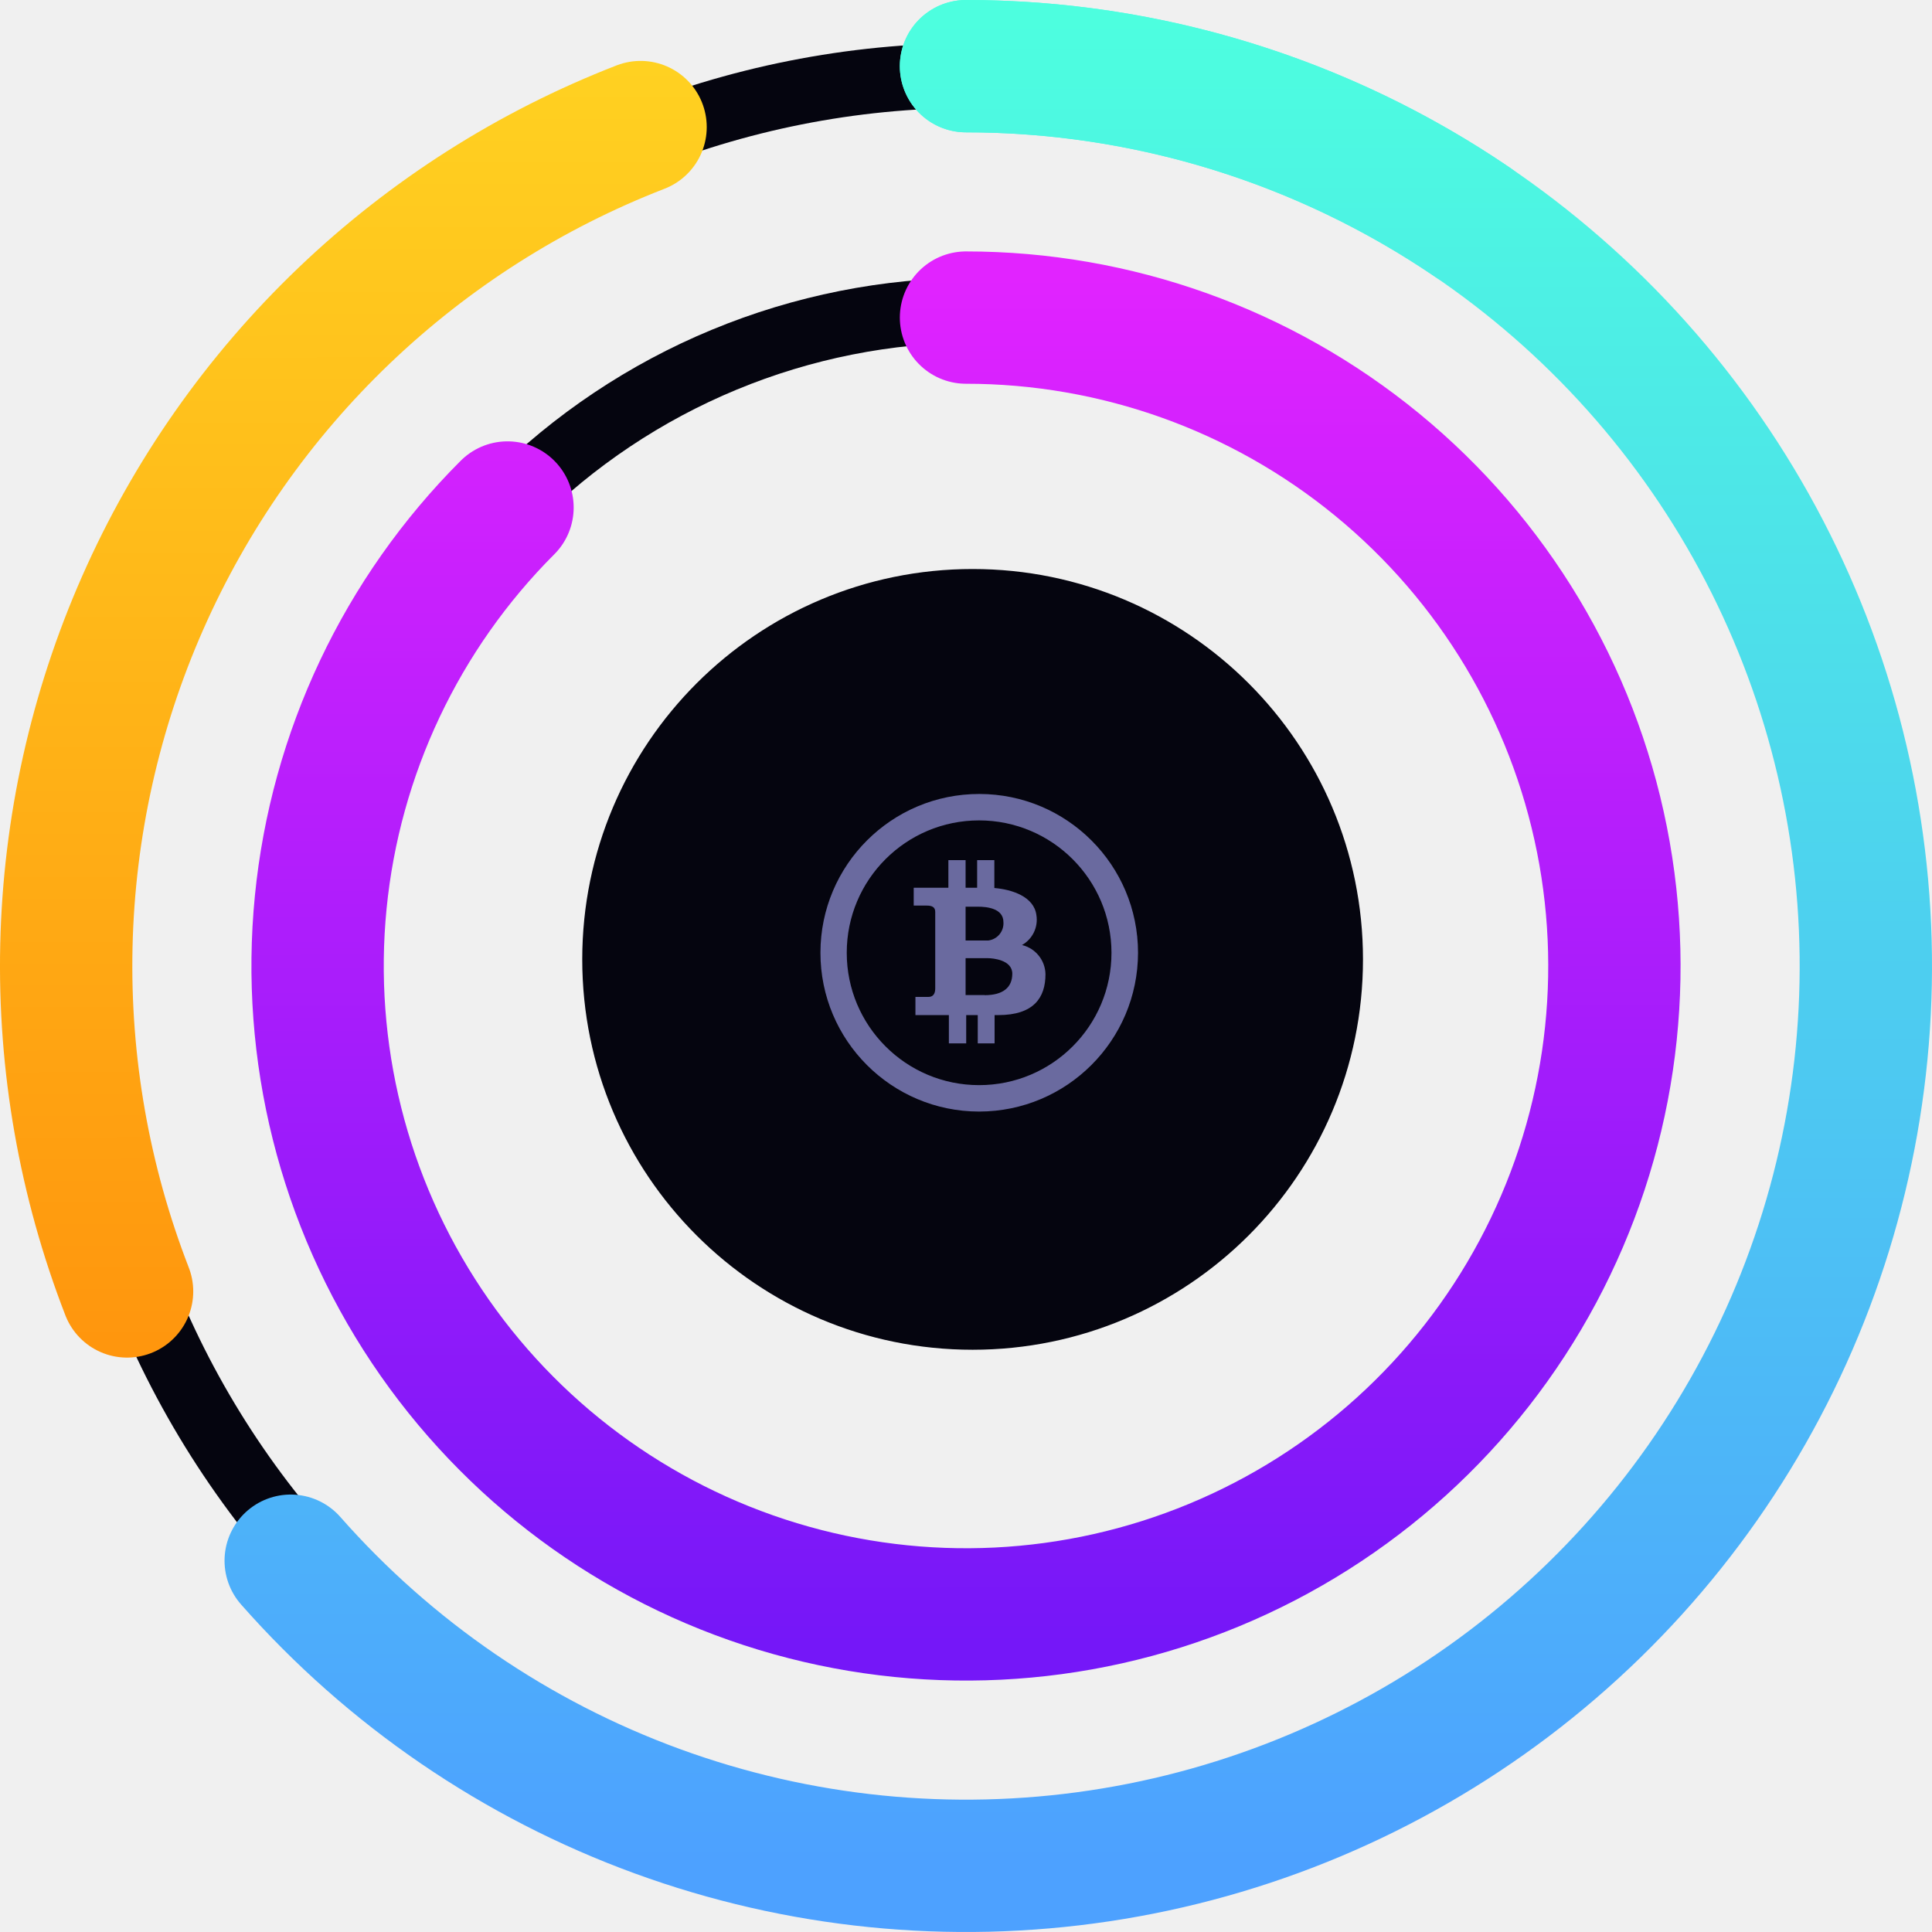
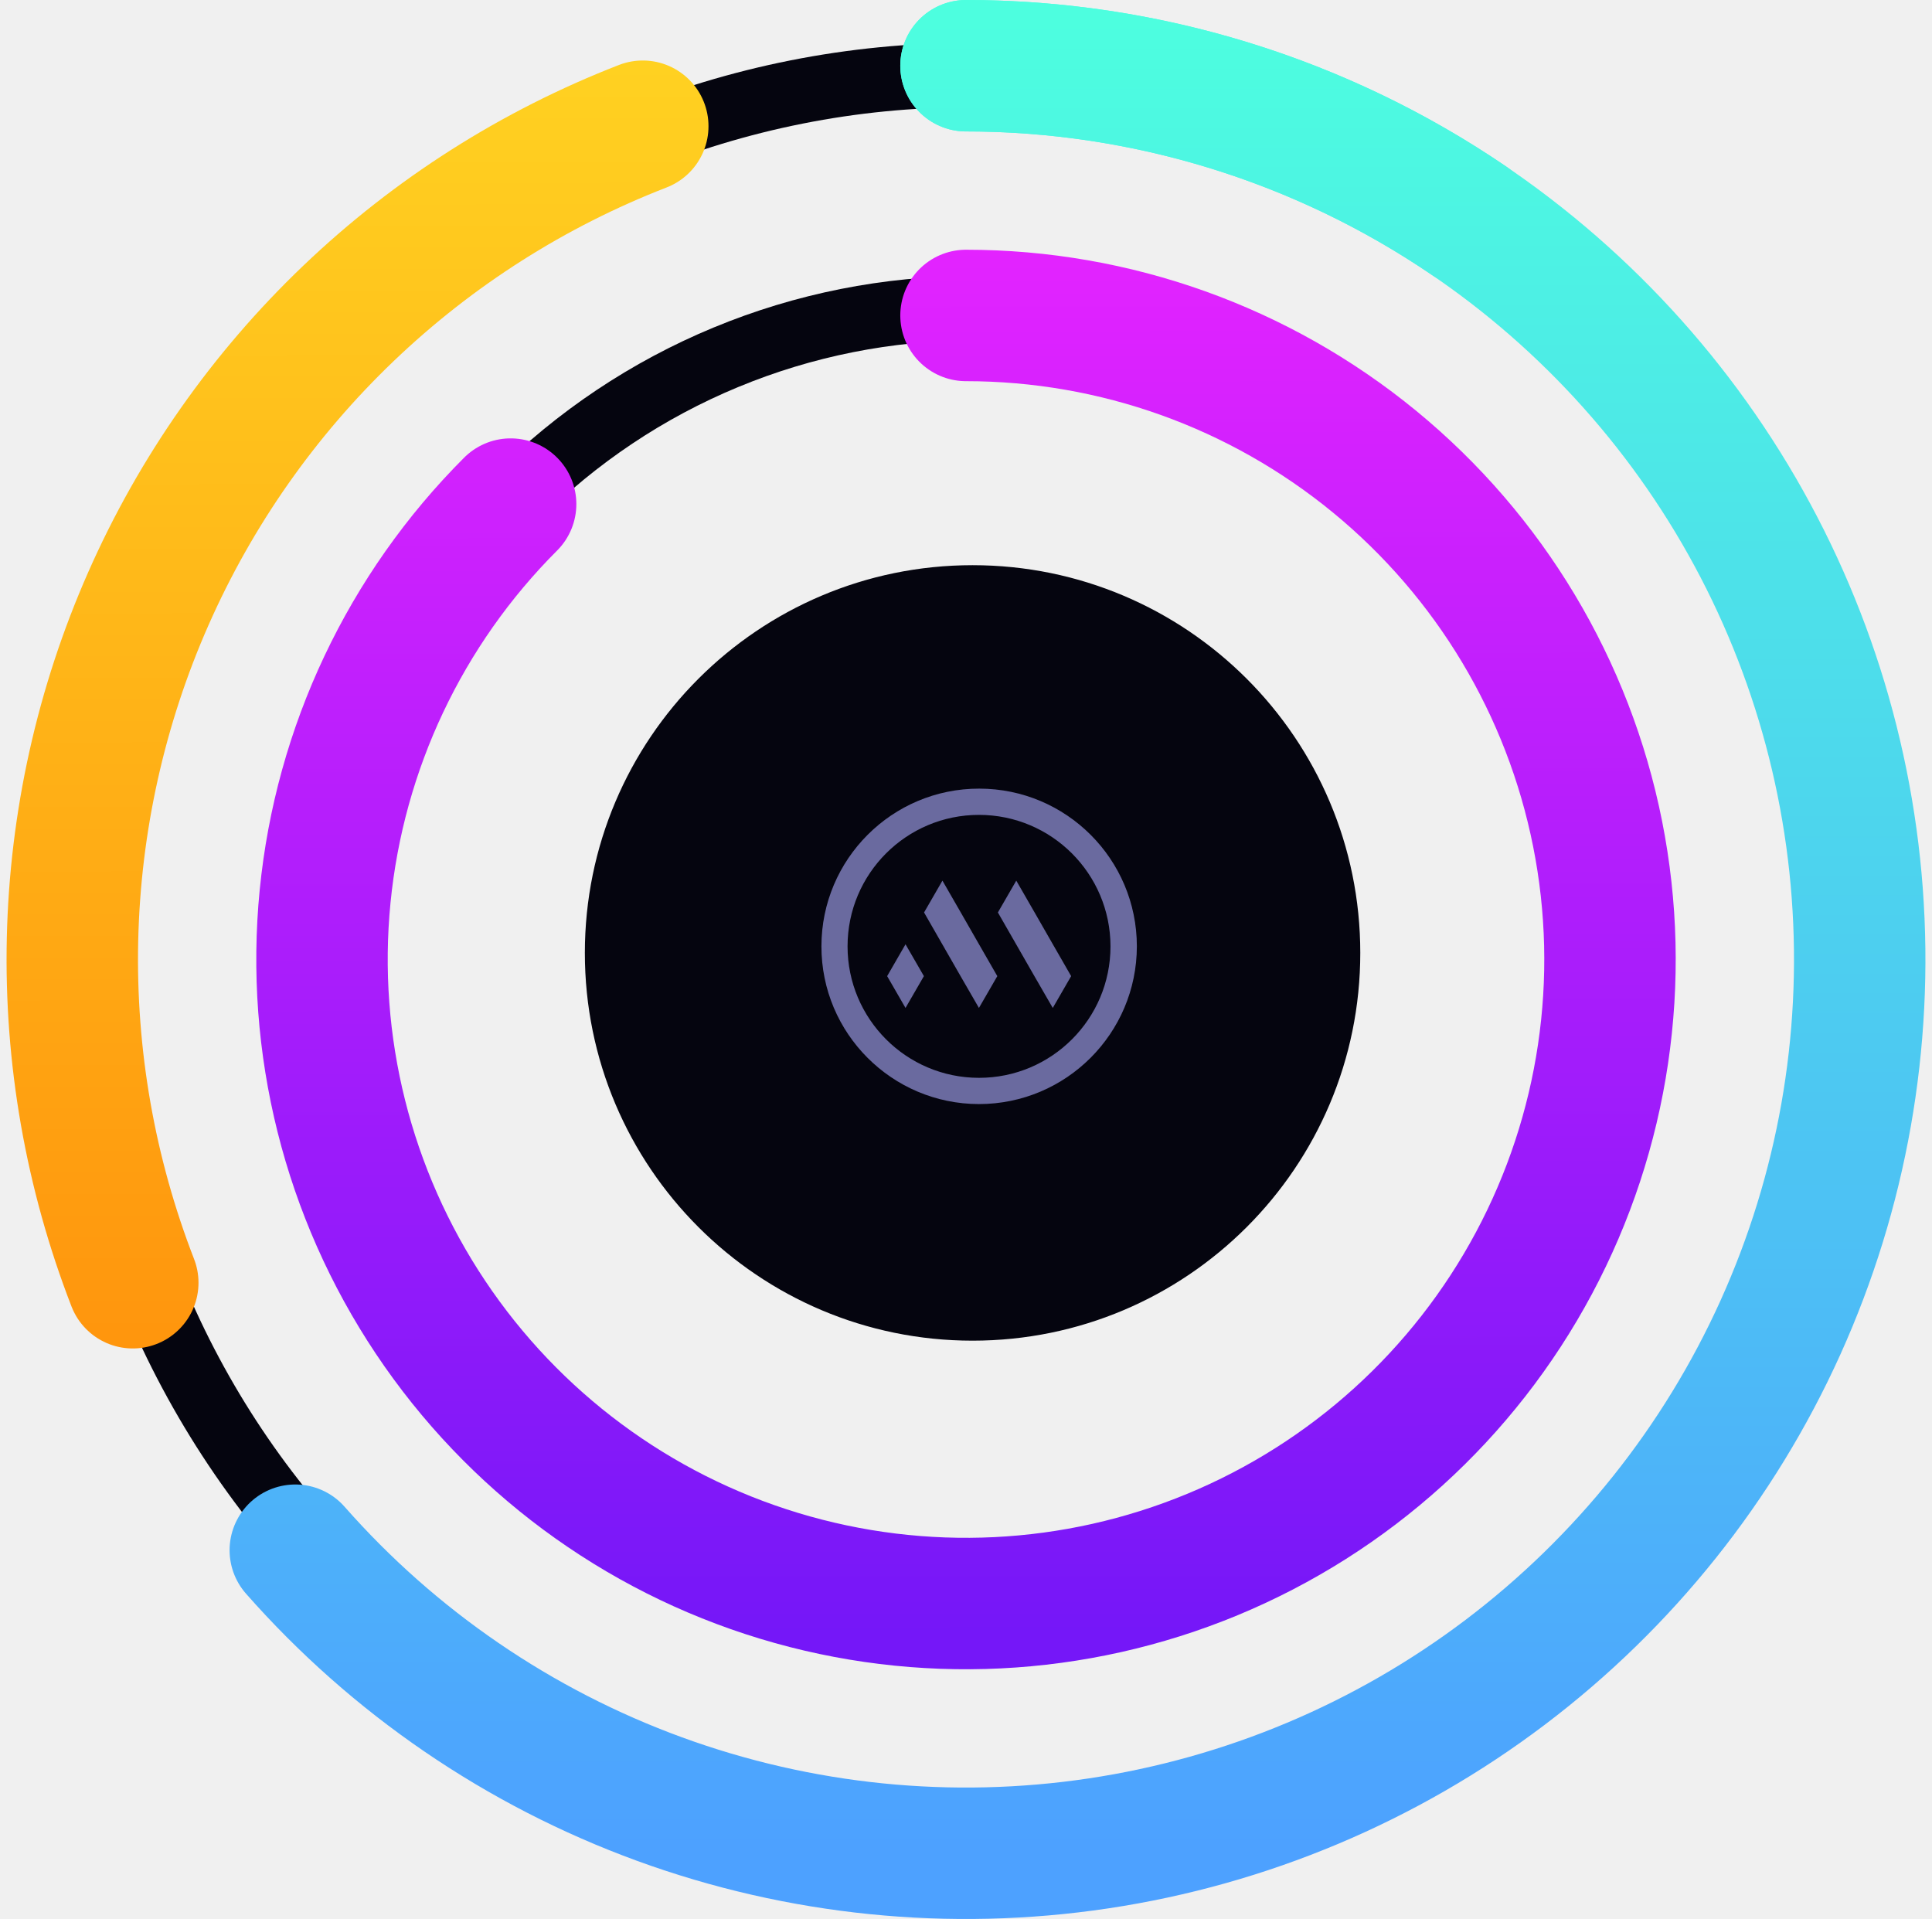
- <svg xmlns="http://www.w3.org/2000/svg" width="146" height="146" viewBox="0 0 146 146" fill="none">
-   <path d="M73.187 5.713C81.999 5.713 90.725 7.448 98.867 10.821C107.008 14.193 114.406 19.136 120.637 25.367C126.869 31.599 131.812 38.996 135.184 47.138C138.556 55.279 140.292 64.005 140.292 72.818C140.292 81.63 138.556 90.356 135.184 98.498C131.812 106.639 126.869 114.037 120.637 120.268C114.406 126.5 107.008 131.443 98.867 134.815C90.725 138.187 81.999 139.923 73.187 139.923C64.374 139.923 55.648 138.187 47.507 134.815C39.365 131.443 31.968 126.5 25.736 120.268C19.505 114.037 14.562 106.639 11.19 98.498C7.817 90.356 6.082 81.63 6.082 72.818C6.082 64.005 7.817 55.279 11.19 47.138C14.562 38.996 19.505 31.599 25.736 25.367C31.968 19.136 39.365 14.193 47.507 10.821C55.648 7.448 64.374 5.713 73.187 5.713L73.187 5.713Z" stroke="#05050F" stroke-width="4.899" />
-   <path d="M73.5 23.449C79.941 23.449 86.32 24.718 92.271 27.183C98.222 29.648 103.629 33.261 108.184 37.816C112.739 42.371 116.352 47.778 118.817 53.729C121.282 59.68 122.551 66.059 122.551 72.5C122.551 78.941 121.282 85.32 118.817 91.271C116.352 97.222 112.739 102.629 108.184 107.184C103.629 111.739 98.222 115.352 92.271 117.817C86.32 120.282 79.941 121.551 73.5 121.551C67.059 121.551 60.68 120.282 54.729 117.817C48.778 115.352 43.371 111.739 38.816 107.184C34.261 102.629 30.648 97.222 28.183 91.271C25.718 85.32 24.449 78.941 24.449 72.5C24.449 66.059 25.718 59.68 28.183 53.729C30.648 47.778 34.261 42.371 38.816 37.816C43.371 33.261 48.778 29.648 54.729 27.183C60.68 24.718 67.059 23.449 73.5 23.449L73.5 23.449Z" stroke="#05050F" stroke-width="4.899" />
-   <path d="M73 24C84.336 24 95.322 27.931 104.085 35.123C112.848 42.314 118.847 52.322 121.058 63.441C123.27 74.559 121.558 86.101 116.214 96.098C110.87 106.096 102.225 113.932 91.751 118.27C81.278 122.608 69.624 123.181 58.776 119.89C47.928 116.599 38.556 109.649 32.258 100.223C25.96 90.797 23.125 79.479 24.236 68.197C25.347 56.915 30.336 46.368 38.352 38.352" stroke="url(#paint0_linear)" stroke-width="10" stroke-linecap="round" />
-   <path d="M73 5C84.365 5 95.549 7.849 105.529 13.285C115.509 18.722 123.968 26.573 130.131 36.122C136.295 45.67 139.967 56.611 140.812 67.945C141.657 79.278 139.648 90.643 134.968 101C130.288 111.357 123.087 120.375 114.023 127.232C104.96 134.088 94.322 138.563 83.082 140.248C71.843 141.933 60.361 140.775 49.684 136.878C39.008 132.981 29.479 126.471 21.968 117.942" stroke="url(#paint1_linear)" stroke-width="10" stroke-linecap="round" />
-   <path d="M9.603 97.593C6.373 89.267 4.815 80.387 5.017 71.46C5.22 62.532 7.178 53.732 10.782 45.561C14.385 37.39 19.563 30.009 26.018 23.84C32.474 17.67 40.082 12.832 48.407 9.603" stroke="url(#paint2_linear)" stroke-width="10" stroke-linecap="round" />
-   <path d="M73 5C86.65 5 99.985 9.108 111.269 16.79" stroke="url(#paint3_linear)" stroke-width="10" stroke-linecap="round" />
-   <circle cx="73.5" cy="72.5" r="29" fill="#05050F" stroke="#05050F" />
+ <svg xmlns="http://www.w3.org/2000/svg" width="147" height="146" viewBox="0 0 147 146" fill="none">
+   <path d="M73.687 5.713C82.499 5.713 91.225 7.448 99.367 10.821C107.508 14.193 114.906 19.136 121.137 25.367C127.368 31.599 132.311 38.996 135.684 47.138C139.056 55.279 140.792 64.005 140.792 72.818C140.792 81.63 139.056 90.356 135.684 98.498C132.311 106.639 127.368 114.037 121.137 120.268C114.906 126.5 107.508 131.443 99.367 134.815C91.225 138.187 82.499 139.923 73.687 139.923C64.874 139.923 56.148 138.187 48.007 134.815C39.865 131.443 32.467 126.5 26.236 120.268C20.005 114.037 15.062 106.639 11.69 98.498C8.317 90.356 6.581 81.63 6.581 72.818C6.581 64.005 8.317 55.279 11.69 47.138C15.062 38.996 20.005 31.599 26.236 25.367C32.467 19.136 39.865 14.193 48.007 10.821C56.148 7.448 64.874 5.713 73.687 5.713L73.687 5.713Z" stroke="#05050F" stroke-width="4.899" />
+   <path d="M74 23.449C80.441 23.449 86.82 24.718 92.771 27.183C98.722 29.648 104.129 33.261 108.684 37.816C113.239 42.371 116.852 47.778 119.317 53.729C121.782 59.68 123.051 66.059 123.051 72.5C123.051 78.941 121.782 85.32 119.317 91.271C116.852 97.222 113.239 102.629 108.684 107.184C104.129 111.739 98.722 115.352 92.771 117.817C86.82 120.282 80.441 121.551 74 121.551C67.559 121.551 61.18 120.282 55.229 117.817C49.278 115.352 43.871 111.739 39.316 107.184C34.761 102.629 31.148 97.222 28.683 91.271C26.218 85.32 24.949 78.941 24.949 72.5C24.949 66.059 26.218 59.68 28.683 53.729C31.148 47.778 34.761 42.371 39.316 37.816C43.871 33.261 49.278 29.648 55.229 27.183C61.18 24.718 67.559 23.449 74 23.449L74 23.449Z" stroke="#05050F" stroke-width="4.899" />
+   <path d="M73.5 24C84.836 24 95.822 27.931 104.585 35.123C113.348 42.314 119.347 52.322 121.558 63.441C123.77 74.559 122.058 86.101 116.714 96.098C111.37 106.096 102.725 113.932 92.251 118.27C81.778 122.608 70.124 123.181 59.276 119.89C48.428 116.599 39.056 109.649 32.758 100.223C26.46 90.797 23.625 79.479 24.736 68.197C25.847 56.915 30.836 46.368 38.852 38.352" stroke="url(#paint0_linear)" stroke-width="10" stroke-linecap="round" />
+   <path d="M73.5 5C84.865 5 96.049 7.849 106.029 13.285C116.009 18.722 124.468 26.573 130.631 36.122C136.795 45.67 140.467 56.611 141.312 67.945C142.157 79.278 140.148 90.643 135.468 101C130.788 111.357 123.587 120.375 114.523 127.232C105.46 134.088 94.822 138.563 83.582 140.248C72.343 141.933 60.861 140.775 50.184 136.878C39.508 132.981 29.979 126.471 22.468 117.942" stroke="url(#paint1_linear)" stroke-width="10" stroke-linecap="round" />
+   <path d="M10.103 97.593C6.873 89.267 5.315 80.387 5.517 71.46C5.72 62.532 7.678 53.732 11.282 45.561C14.885 37.39 20.063 30.009 26.518 23.84C32.974 17.67 40.582 12.832 48.907 9.603" stroke="url(#paint2_linear)" stroke-width="10" stroke-linecap="round" />
+   <path d="M73.5 5C87.15 5 100.485 9.108 111.769 16.79" stroke="url(#paint3_linear)" stroke-width="10" stroke-linecap="round" />
+   <circle cx="74" cy="72.5" r="29" fill="#05050F" stroke="#05050F" />
  <g clip-path="url(#clip0)">
-     <path d="M74.009 60C67.381 59.994 62.006 65.363 62 71.991C61.994 78.618 67.363 83.994 73.991 84C80.618 83.994 85.99 78.627 86 72C86 65.376 80.633 60.005 74.009 60ZM73.991 82.003C68.466 82.003 63.988 77.524 63.988 72C63.988 66.475 68.466 61.997 73.991 61.997C79.513 62.002 83.988 66.477 83.994 72C83.994 77.524 79.515 82.003 73.991 82.003Z" fill="#6A6A9F" />
-     <path d="M77.232 71.416C78.034 70.963 78.468 70.058 78.319 69.149C78.133 67.747 76.461 67.217 75.142 67.106V64.998H73.842V67.088H72.969V64.998H71.669V67.088H69.049V68.434H70.025C70.461 68.434 70.675 68.564 70.675 68.917V74.704C70.675 75.186 70.433 75.335 70.173 75.335H69.179V76.71H71.706V78.846H73.015V76.71H73.888V78.846H75.161V76.71H75.439C78.114 76.71 79.006 75.4 79.006 73.617C78.985 72.566 78.255 71.661 77.232 71.416ZM72.969 68.518H73.898C74.548 68.518 75.829 68.629 75.829 69.688C75.874 70.379 75.374 70.985 74.687 71.072H72.969V68.518ZM74.409 75.205V75.196H72.969V72.409H74.641C75.031 72.409 76.498 72.539 76.498 73.58C76.498 74.62 75.802 75.205 74.409 75.205Z" fill="#6A6A9F" />
+     <path d="M74.509 60C67.881 59.994 62.506 65.363 62.5 71.991C62.494 78.618 67.863 83.994 74.491 84C81.118 83.994 86.49 78.627 86.5 72C86.5 65.376 81.133 60.005 74.509 60ZM74.491 82.003C68.966 82.003 64.488 77.524 64.488 72C64.488 66.475 68.966 61.997 74.491 61.997C80.013 62.002 84.488 66.477 84.494 72C84.494 77.524 80.015 82.003 74.491 82.003Z" fill="#6A6A9F" />
+     <mask id="mask0" mask-type="alpha" maskUnits="userSpaceOnUse" x="70" y="67" width="6" height="10">
+       <path d="M73.102 69.422L71.707 67L70.309 69.422L71.697 71.843L73.086 74.265L74.484 76.686L75.882 74.265L74.49 71.843L73.102 69.422Z" fill="#C4C4C4" />
+     </mask>
+     <g mask="url(#mask0)">
+       <rect x="66.112" y="80.851" width="13.948" height="13.948" transform="rotate(-90 66.1118 80.8514)" fill="#FF4646" />
+       <rect x="66.112" y="80.851" width="13.948" height="13.948" transform="rotate(-90 66.1118 80.8514)" fill="#6A6A9F" />
+     </g>
+     <mask id="mask1" mask-type="alpha" maskUnits="userSpaceOnUse" x="75" y="67" width="7" height="10">
+       <path d="M78.72 69.422L77.325 67L75.927 69.422L77.315 71.843L78.704 74.265L80.102 76.686L81.5 74.265L80.108 71.843L78.72 69.422Z" fill="#C4C4C4" />
+     </mask>
+     <g mask="url(#mask1)">
+       <path d="M67.597 80.851L67.597 66.903L81.545 66.903L81.545 80.851L67.597 80.851Z" fill="#FF4646" />
+       <path d="M67.597 80.851L67.597 66.903L81.545 66.903L81.545 80.851L67.597 80.851Z" fill="#6A6A9F" />
+     </g>
+     <mask id="mask2" mask-type="alpha" maskUnits="userSpaceOnUse" x="67" y="71" width="4" height="6">
+       <path d="M70.296 74.265L68.898 71.843L67.5 74.265L68.898 76.686L70.296 74.265Z" fill="#C4C4C4" />
+     </mask>
+     <g mask="url(#mask2)">
+       <rect x="67.5" y="77.849" width="13.948" height="13.948" transform="rotate(-90 67.5 77.8486)" fill="#FF4646" />
+       <rect x="67.5" y="77.849" width="13.948" height="13.948" transform="rotate(-90 67.5 77.8486)" fill="#6A6A9F" />
+     </g>
  </g>
  <defs>
-     <linearGradient id="paint0_linear" x1="46" y1="19" x2="46.09" y2="124.308" gradientUnits="userSpaceOnUse">
+     <linearGradient id="paint0_linear" x1="46.5" y1="19" x2="46.59" y2="124.308" gradientUnits="userSpaceOnUse">
      <stop stop-color="#E323FF" />
      <stop offset="1" stop-color="#7517F8" />
    </linearGradient>
-     <linearGradient id="paint1_linear" x1="1.74103e-06" y1="8.70228e-06" x2="6.34739e-08" y2="140.677" gradientUnits="userSpaceOnUse">
+     <linearGradient id="paint1_linear" x1="0.5" y1="8.70228e-06" x2="0.5" y2="140.677" gradientUnits="userSpaceOnUse">
      <stop stop-color="#4DFFDF" />
      <stop offset="1" stop-color="#4DA1FF" />
    </linearGradient>
-     <linearGradient id="paint2_linear" x1="36.5" y1="5.07257e-06" x2="36.621" y2="142.36" gradientUnits="userSpaceOnUse">
+     <linearGradient id="paint2_linear" x1="37" y1="5.07257e-06" x2="37.121" y2="142.36" gradientUnits="userSpaceOnUse">
      <stop stop-color="#FFD422" />
      <stop offset="1" stop-color="#FF7D05" />
    </linearGradient>
-     <linearGradient id="paint3_linear" x1="1.74103e-06" y1="8.70228e-06" x2="6.34739e-08" y2="140.677" gradientUnits="userSpaceOnUse">
+     <linearGradient id="paint3_linear" x1="0.5" y1="8.70228e-06" x2="0.5" y2="140.677" gradientUnits="userSpaceOnUse">
      <stop stop-color="#4DFFDF" />
      <stop offset="1" stop-color="#4DA1FF" />
    </linearGradient>
    <clipPath id="clip0">
-       <rect width="24" height="24" fill="white" transform="translate(62 60)" />
+       <rect width="24" height="24" fill="white" transform="translate(62.5 60)" />
    </clipPath>
  </defs>
</svg>
